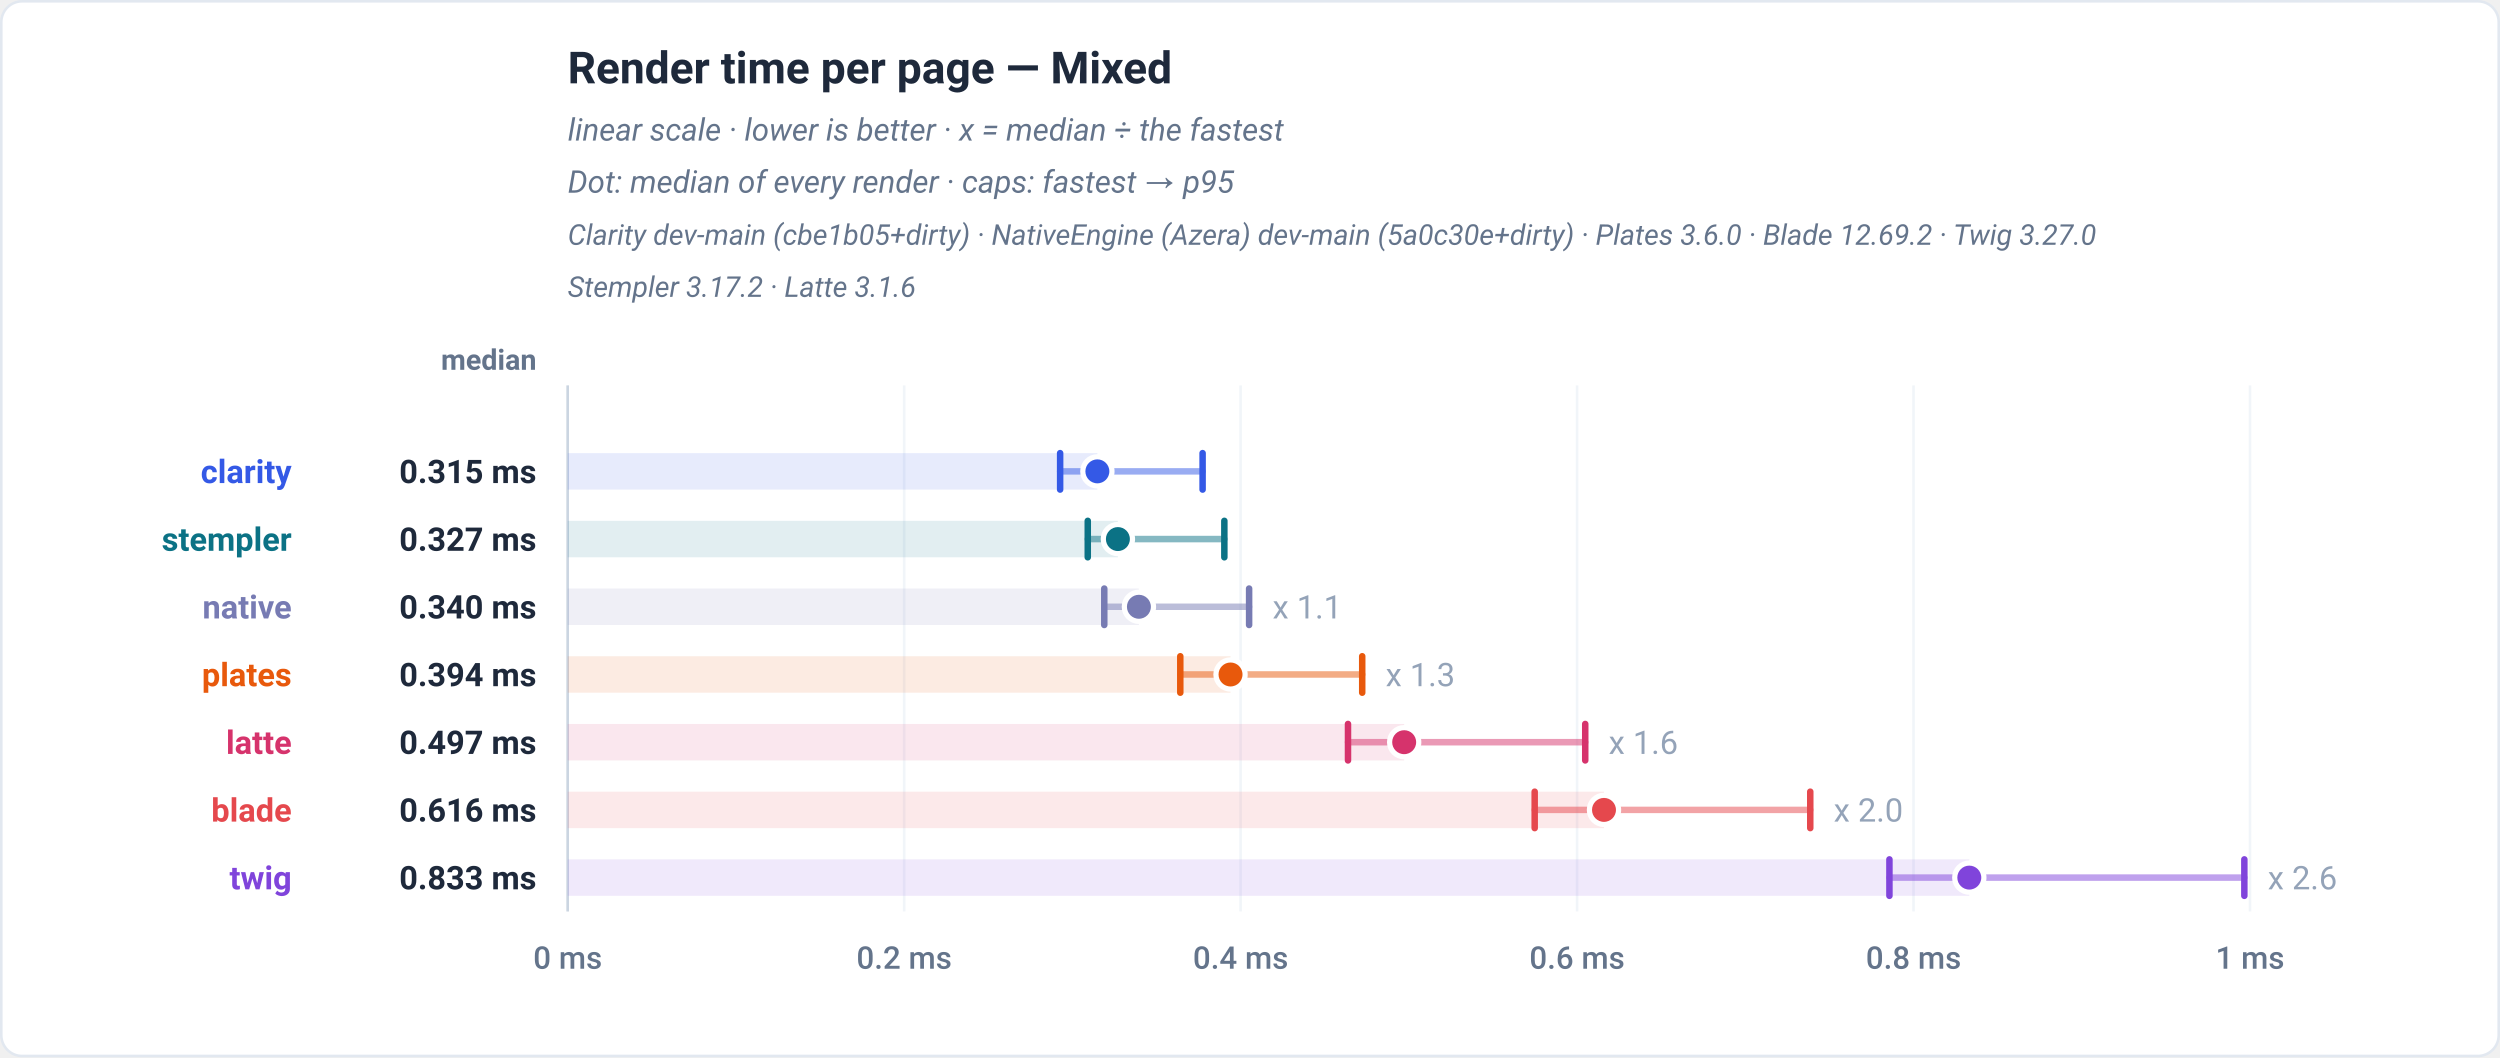
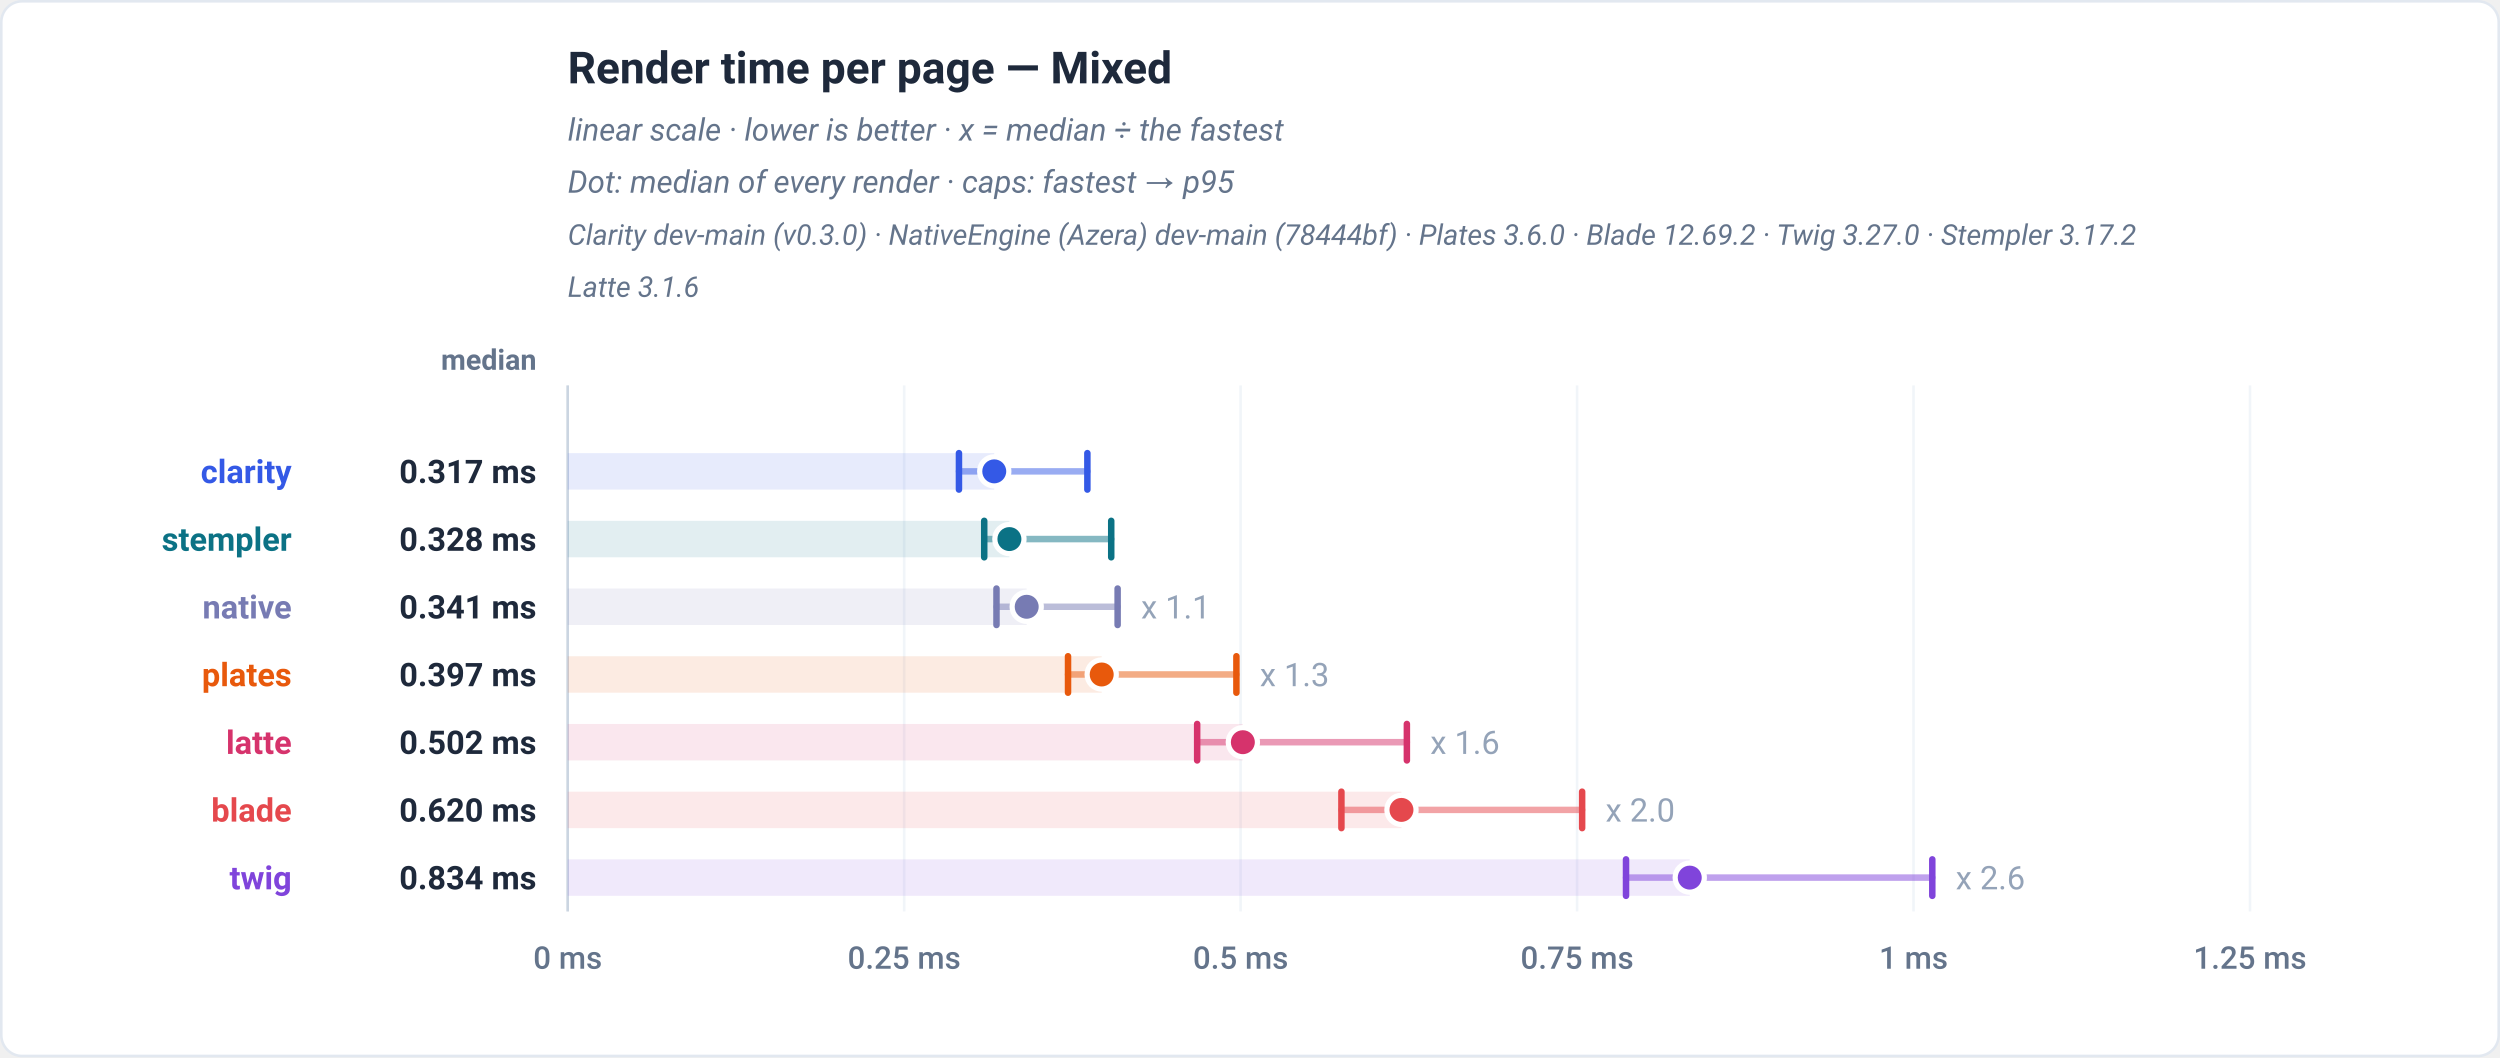
<svg xmlns="http://www.w3.org/2000/svg" viewBox="0 0 960 406" width="960" height="406" role="img" font-family="-apple-system,BlinkMacSystemFont,'Segoe UI',Roboto,Helvetica,Arial,sans-serif">
  <rect x="0.5" y="0.5" width="959" height="405" rx="8" fill="#ffffff" stroke="#e2e8f0" />
  <text x="218" y="32" font-family="-apple-system,BlinkMacSystemFont,'Segoe UI',Roboto,Helvetica,Arial,sans-serif" font-size="17" font-weight="700" fill="#1e293b" text-anchor="start">Render time per page — Mixed</text>
  <text x="218" y="54" font-family="-apple-system,BlinkMacSystemFont,'Segoe UI',Roboto,Helvetica,Arial,sans-serif" font-size="12" font-weight="400" fill="#64748b" text-anchor="start" font-style="italic">linear scale · lower is better · x = median ÷ the fastest</text>
  <text x="218" y="74" font-family="-apple-system,BlinkMacSystemFont,'Segoe UI',Roboto,Helvetica,Arial,sans-serif" font-size="12" font-weight="400" fill="#64748b" text-anchor="start" font-style="italic">Dot: median of every render · caps: fastest → p95</text>
-   <text x="218" y="94" font-family="-apple-system,BlinkMacSystemFont,'Segoe UI',Roboto,Helvetica,Arial,sans-serif" font-size="11" font-weight="400" fill="#64748b" text-anchor="start" font-style="italic">Clarity dev-main (cbe1b05+dirty) · NativeEngine (Azera) dev-main (5a0c30e+dirty) · Plates 3.6.0 · Blade 12.69.2 · Twig 3.27.0</text>
-   <text x="218" y="114" font-family="-apple-system,BlinkMacSystemFont,'Segoe UI',Roboto,Helvetica,Arial,sans-serif" font-size="11" font-weight="400" fill="#64748b" text-anchor="start" font-style="italic">Stempler 3.17.2 · Latte 3.1.6</text>
+   <text x="218" y="94" font-family="-apple-system,BlinkMacSystemFont,'Segoe UI',Roboto,Helvetica,Arial,sans-serif" font-size="11" font-weight="400" fill="#64748b" text-anchor="start" font-style="italic">Clarity dev-main (v0.3.0) · NativeEngine (Azera) dev-main (78444bf) · Plates 3.6.0 · Blade 12.69.2 · Twig 3.27.0 · Stempler 3.17.2</text>
+   <text x="218" y="114" font-family="-apple-system,BlinkMacSystemFont,'Segoe UI',Roboto,Helvetica,Arial,sans-serif" font-size="11" font-weight="400" fill="#64748b" text-anchor="start" font-style="italic">Latte 3.1.6</text>
  <text x="206" y="142" font-family="-apple-system,BlinkMacSystemFont,'Segoe UI',Roboto,Helvetica,Arial,sans-serif" font-size="11" font-weight="600" fill="#64748b" text-anchor="end">median</text>
  <line x1="218" y1="148" x2="218" y2="350" stroke="#f1f5f9" stroke-width="1" />
  <text x="218" y="372" font-family="-apple-system,BlinkMacSystemFont,'Segoe UI',Roboto,Helvetica,Arial,sans-serif" font-size="12" font-weight="500" fill="#64748b" text-anchor="middle">0 ms</text>
  <line x1="347.2" y1="148" x2="347.2" y2="350" stroke="#f1f5f9" stroke-width="1" />
-   <text x="347.2" y="372" font-family="-apple-system,BlinkMacSystemFont,'Segoe UI',Roboto,Helvetica,Arial,sans-serif" font-size="12" font-weight="500" fill="#64748b" text-anchor="middle">0.2 ms</text>
+   <text x="347.2" y="372" font-family="-apple-system,BlinkMacSystemFont,'Segoe UI',Roboto,Helvetica,Arial,sans-serif" font-size="12" font-weight="500" fill="#64748b" text-anchor="middle">0.25 ms</text>
  <line x1="476.4" y1="148" x2="476.4" y2="350" stroke="#f1f5f9" stroke-width="1" />
-   <text x="476.4" y="372" font-family="-apple-system,BlinkMacSystemFont,'Segoe UI',Roboto,Helvetica,Arial,sans-serif" font-size="12" font-weight="500" fill="#64748b" text-anchor="middle">0.4 ms</text>
+   <text x="476.4" y="372" font-family="-apple-system,BlinkMacSystemFont,'Segoe UI',Roboto,Helvetica,Arial,sans-serif" font-size="12" font-weight="500" fill="#64748b" text-anchor="middle">0.5 ms</text>
  <line x1="605.6" y1="148" x2="605.6" y2="350" stroke="#f1f5f9" stroke-width="1" />
-   <text x="605.6" y="372" font-family="-apple-system,BlinkMacSystemFont,'Segoe UI',Roboto,Helvetica,Arial,sans-serif" font-size="12" font-weight="500" fill="#64748b" text-anchor="middle">0.6 ms</text>
+   <text x="605.6" y="372" font-family="-apple-system,BlinkMacSystemFont,'Segoe UI',Roboto,Helvetica,Arial,sans-serif" font-size="12" font-weight="500" fill="#64748b" text-anchor="middle">0.75 ms</text>
  <line x1="734.8" y1="148" x2="734.8" y2="350" stroke="#f1f5f9" stroke-width="1" />
-   <text x="734.8" y="372" font-family="-apple-system,BlinkMacSystemFont,'Segoe UI',Roboto,Helvetica,Arial,sans-serif" font-size="12" font-weight="500" fill="#64748b" text-anchor="middle">0.8 ms</text>
+   <text x="734.8" y="372" font-family="-apple-system,BlinkMacSystemFont,'Segoe UI',Roboto,Helvetica,Arial,sans-serif" font-size="12" font-weight="500" fill="#64748b" text-anchor="middle">1 ms</text>
  <line x1="864" y1="148" x2="864" y2="350" stroke="#f1f5f9" stroke-width="1" />
-   <text x="864" y="372" font-family="-apple-system,BlinkMacSystemFont,'Segoe UI',Roboto,Helvetica,Arial,sans-serif" font-size="12" font-weight="500" fill="#64748b" text-anchor="middle">1 ms</text>
+   <text x="864" y="372" font-family="-apple-system,BlinkMacSystemFont,'Segoe UI',Roboto,Helvetica,Arial,sans-serif" font-size="12" font-weight="500" fill="#64748b" text-anchor="middle">1.25 ms</text>
  <line x1="218" y1="148" x2="218" y2="350" stroke="#cbd5e1" stroke-width="1" />
-   <rect x="218" y="174" width="203.39" height="14" fill="#3459e6" fill-opacity="0.12" />
-   <line x1="407.09" y1="181" x2="461.8" y2="181" stroke="#3459e6" stroke-width="2.5" stroke-linecap="round" opacity="0.5" />
-   <line x1="407.09" y1="174" x2="407.09" y2="188" stroke="#3459e6" stroke-width="2.5" stroke-linecap="round" />
-   <line x1="461.8" y1="174" x2="461.8" y2="188" stroke="#3459e6" stroke-width="2.5" stroke-linecap="round" />
-   <circle cx="421.39" cy="181" r="5.6" fill="#3459e6" stroke="#ffffff" stroke-width="2" />
+   <rect x="218" y="174" width="163.79" height="14" fill="#3459e6" fill-opacity="0.12" />
+   <line x1="368.24" y1="181" x2="417.55" y2="181" stroke="#3459e6" stroke-width="2.5" stroke-linecap="round" opacity="0.5" />
+   <line x1="368.24" y1="174" x2="368.24" y2="188" stroke="#3459e6" stroke-width="2.5" stroke-linecap="round" />
+   <line x1="417.55" y1="174" x2="417.55" y2="188" stroke="#3459e6" stroke-width="2.5" stroke-linecap="round" />
+   <circle cx="381.79" cy="181" r="5.6" fill="#3459e6" stroke="#ffffff" stroke-width="2" />
  <text x="112" y="185.5" font-family="-apple-system,BlinkMacSystemFont,'Segoe UI',Roboto,Helvetica,Arial,sans-serif" font-size="12.5" font-weight="700" fill="#3459e6" text-anchor="end">clarity</text>
-   <text x="206" y="185.5" font-family="-apple-system,BlinkMacSystemFont,'Segoe UI',Roboto,Helvetica,Arial,sans-serif" font-size="12.5" font-weight="700" fill="#1e293b" text-anchor="end">0.315 ms</text>
-   <rect x="218" y="200" width="211.27" height="14" fill="#0b7285" fill-opacity="0.12" />
-   <line x1="417.7" y1="207" x2="470.15" y2="207" stroke="#0b7285" stroke-width="2.5" stroke-linecap="round" opacity="0.5" />
-   <line x1="417.7" y1="200" x2="417.7" y2="214" stroke="#0b7285" stroke-width="2.5" stroke-linecap="round" />
-   <line x1="470.15" y1="200" x2="470.15" y2="214" stroke="#0b7285" stroke-width="2.5" stroke-linecap="round" />
-   <circle cx="429.27" cy="207" r="5.6" fill="#0b7285" stroke="#ffffff" stroke-width="2" />
+   <text x="206" y="185.5" font-family="-apple-system,BlinkMacSystemFont,'Segoe UI',Roboto,Helvetica,Arial,sans-serif" font-size="12.5" font-weight="700" fill="#1e293b" text-anchor="end">0.317 ms</text>
+   <rect x="218" y="200" width="169.61" height="14" fill="#0b7285" fill-opacity="0.12" />
+   <line x1="377.94" y1="207" x2="426.71" y2="207" stroke="#0b7285" stroke-width="2.5" stroke-linecap="round" opacity="0.5" />
+   <line x1="377.94" y1="200" x2="377.94" y2="214" stroke="#0b7285" stroke-width="2.5" stroke-linecap="round" />
+   <line x1="426.71" y1="200" x2="426.71" y2="214" stroke="#0b7285" stroke-width="2.5" stroke-linecap="round" />
+   <circle cx="387.61" cy="207" r="5.6" fill="#0b7285" stroke="#ffffff" stroke-width="2" />
  <text x="112" y="211.5" font-family="-apple-system,BlinkMacSystemFont,'Segoe UI',Roboto,Helvetica,Arial,sans-serif" font-size="12.5" font-weight="700" fill="#0b7285" text-anchor="end">stempler</text>
-   <text x="206" y="211.5" font-family="-apple-system,BlinkMacSystemFont,'Segoe UI',Roboto,Helvetica,Arial,sans-serif" font-size="12.5" font-weight="700" fill="#1e293b" text-anchor="end">0.327 ms</text>
-   <rect x="218" y="226" width="219.34" height="14" fill="#777bb3" fill-opacity="0.12" />
-   <line x1="424.04" y1="233" x2="479.66" y2="233" stroke="#777bb3" stroke-width="2.5" stroke-linecap="round" opacity="0.5" />
-   <line x1="424.04" y1="226" x2="424.04" y2="240" stroke="#777bb3" stroke-width="2.5" stroke-linecap="round" />
-   <line x1="479.66" y1="226" x2="479.66" y2="240" stroke="#777bb3" stroke-width="2.5" stroke-linecap="round" />
-   <circle cx="437.34" cy="233" r="5.6" fill="#777bb3" stroke="#ffffff" stroke-width="2" />
-   <text x="488.66" y="237.5" font-family="-apple-system,BlinkMacSystemFont,'Segoe UI',Roboto,Helvetica,Arial,sans-serif" font-size="12.5" font-weight="400" fill="#94a3b8" text-anchor="start" stroke="#ffffff" stroke-width="3" paint-order="stroke" stroke-linejoin="round">x 1.1</text>
+   <text x="206" y="211.5" font-family="-apple-system,BlinkMacSystemFont,'Segoe UI',Roboto,Helvetica,Arial,sans-serif" font-size="12.5" font-weight="700" fill="#1e293b" text-anchor="end">0.328 ms</text>
+   <rect x="218" y="226" width="176.25" height="14" fill="#777bb3" fill-opacity="0.12" />
+   <line x1="382.65" y1="233" x2="429.17" y2="233" stroke="#777bb3" stroke-width="2.5" stroke-linecap="round" opacity="0.5" />
+   <line x1="382.65" y1="226" x2="382.65" y2="240" stroke="#777bb3" stroke-width="2.5" stroke-linecap="round" />
+   <line x1="429.17" y1="226" x2="429.17" y2="240" stroke="#777bb3" stroke-width="2.5" stroke-linecap="round" />
+   <circle cx="394.25" cy="233" r="5.6" fill="#777bb3" stroke="#ffffff" stroke-width="2" />
+   <text x="438.17" y="237.5" font-family="-apple-system,BlinkMacSystemFont,'Segoe UI',Roboto,Helvetica,Arial,sans-serif" font-size="12.5" font-weight="400" fill="#94a3b8" text-anchor="start" stroke="#ffffff" stroke-width="3" paint-order="stroke" stroke-linejoin="round">x 1.1</text>
  <text x="112" y="237.5" font-family="-apple-system,BlinkMacSystemFont,'Segoe UI',Roboto,Helvetica,Arial,sans-serif" font-size="12.5" font-weight="700" fill="#777bb3" text-anchor="end">native</text>
-   <text x="206" y="237.5" font-family="-apple-system,BlinkMacSystemFont,'Segoe UI',Roboto,Helvetica,Arial,sans-serif" font-size="12.5" font-weight="700" fill="#1e293b" text-anchor="end">0.340 ms</text>
-   <rect x="218" y="252" width="254.52" height="14" fill="#e8590c" fill-opacity="0.12" />
-   <line x1="453.23" y1="259" x2="523.09" y2="259" stroke="#e8590c" stroke-width="2.5" stroke-linecap="round" opacity="0.5" />
-   <line x1="453.23" y1="252" x2="453.23" y2="266" stroke="#e8590c" stroke-width="2.5" stroke-linecap="round" />
-   <line x1="523.09" y1="252" x2="523.09" y2="266" stroke="#e8590c" stroke-width="2.5" stroke-linecap="round" />
-   <circle cx="472.52" cy="259" r="5.6" fill="#e8590c" stroke="#ffffff" stroke-width="2" />
-   <text x="532.09" y="263.5" font-family="-apple-system,BlinkMacSystemFont,'Segoe UI',Roboto,Helvetica,Arial,sans-serif" font-size="12.5" font-weight="400" fill="#94a3b8" text-anchor="start" stroke="#ffffff" stroke-width="3" paint-order="stroke" stroke-linejoin="round">x 1.3</text>
+   <text x="206" y="237.5" font-family="-apple-system,BlinkMacSystemFont,'Segoe UI',Roboto,Helvetica,Arial,sans-serif" font-size="12.5" font-weight="700" fill="#1e293b" text-anchor="end">0.341 ms</text>
+   <rect x="218" y="252" width="205.05" height="14" fill="#e8590c" fill-opacity="0.12" />
+   <line x1="410.12" y1="259" x2="474.78" y2="259" stroke="#e8590c" stroke-width="2.5" stroke-linecap="round" opacity="0.5" />
+   <line x1="410.12" y1="252" x2="410.12" y2="266" stroke="#e8590c" stroke-width="2.5" stroke-linecap="round" />
+   <line x1="474.78" y1="252" x2="474.78" y2="266" stroke="#e8590c" stroke-width="2.5" stroke-linecap="round" />
+   <circle cx="423.05" cy="259" r="5.6" fill="#e8590c" stroke="#ffffff" stroke-width="2" />
+   <text x="483.78" y="263.5" font-family="-apple-system,BlinkMacSystemFont,'Segoe UI',Roboto,Helvetica,Arial,sans-serif" font-size="12.5" font-weight="400" fill="#94a3b8" text-anchor="start" stroke="#ffffff" stroke-width="3" paint-order="stroke" stroke-linejoin="round">x 1.3</text>
  <text x="112" y="263.5" font-family="-apple-system,BlinkMacSystemFont,'Segoe UI',Roboto,Helvetica,Arial,sans-serif" font-size="12.5" font-weight="700" fill="#e8590c" text-anchor="end">plates</text>
-   <text x="206" y="263.5" font-family="-apple-system,BlinkMacSystemFont,'Segoe UI',Roboto,Helvetica,Arial,sans-serif" font-size="12.5" font-weight="700" fill="#1e293b" text-anchor="end">0.394 ms</text>
-   <rect x="218" y="278" width="321.2" height="14" fill="#d6336c" fill-opacity="0.12" />
-   <line x1="517.63" y1="285" x2="608.73" y2="285" stroke="#d6336c" stroke-width="2.5" stroke-linecap="round" opacity="0.5" />
-   <line x1="517.63" y1="278" x2="517.63" y2="292" stroke="#d6336c" stroke-width="2.5" stroke-linecap="round" />
-   <line x1="608.73" y1="278" x2="608.73" y2="292" stroke="#d6336c" stroke-width="2.5" stroke-linecap="round" />
-   <circle cx="539.2" cy="285" r="5.6" fill="#d6336c" stroke="#ffffff" stroke-width="2" />
-   <text x="617.73" y="289.5" font-family="-apple-system,BlinkMacSystemFont,'Segoe UI',Roboto,Helvetica,Arial,sans-serif" font-size="12.5" font-weight="400" fill="#94a3b8" text-anchor="start" stroke="#ffffff" stroke-width="3" paint-order="stroke" stroke-linejoin="round">x 1.6</text>
+   <text x="206" y="263.5" font-family="-apple-system,BlinkMacSystemFont,'Segoe UI',Roboto,Helvetica,Arial,sans-serif" font-size="12.5" font-weight="700" fill="#1e293b" text-anchor="end">0.397 ms</text>
+   <rect x="218" y="278" width="259.25" height="14" fill="#d6336c" fill-opacity="0.12" />
+   <line x1="459.71" y1="285" x2="540.24" y2="285" stroke="#d6336c" stroke-width="2.5" stroke-linecap="round" opacity="0.5" />
+   <line x1="459.71" y1="278" x2="459.71" y2="292" stroke="#d6336c" stroke-width="2.5" stroke-linecap="round" />
+   <line x1="540.24" y1="278" x2="540.24" y2="292" stroke="#d6336c" stroke-width="2.5" stroke-linecap="round" />
+   <circle cx="477.25" cy="285" r="5.6" fill="#d6336c" stroke="#ffffff" stroke-width="2" />
+   <text x="549.24" y="289.5" font-family="-apple-system,BlinkMacSystemFont,'Segoe UI',Roboto,Helvetica,Arial,sans-serif" font-size="12.5" font-weight="400" fill="#94a3b8" text-anchor="start" stroke="#ffffff" stroke-width="3" paint-order="stroke" stroke-linejoin="round">x 1.6</text>
  <text x="112" y="289.5" font-family="-apple-system,BlinkMacSystemFont,'Segoe UI',Roboto,Helvetica,Arial,sans-serif" font-size="12.5" font-weight="700" fill="#d6336c" text-anchor="end">latte</text>
-   <text x="206" y="289.5" font-family="-apple-system,BlinkMacSystemFont,'Segoe UI',Roboto,Helvetica,Arial,sans-serif" font-size="12.5" font-weight="700" fill="#1e293b" text-anchor="end">0.497 ms</text>
-   <rect x="218" y="304" width="397.93" height="14" fill="#e5484d" fill-opacity="0.12" />
-   <line x1="589.32" y1="311" x2="695.14" y2="311" stroke="#e5484d" stroke-width="2.5" stroke-linecap="round" opacity="0.5" />
-   <line x1="589.32" y1="304" x2="589.32" y2="318" stroke="#e5484d" stroke-width="2.5" stroke-linecap="round" />
-   <line x1="695.14" y1="304" x2="695.14" y2="318" stroke="#e5484d" stroke-width="2.5" stroke-linecap="round" />
-   <circle cx="615.93" cy="311" r="5.6" fill="#e5484d" stroke="#ffffff" stroke-width="2" />
-   <text x="704.14" y="315.5" font-family="-apple-system,BlinkMacSystemFont,'Segoe UI',Roboto,Helvetica,Arial,sans-serif" font-size="12.5" font-weight="400" fill="#94a3b8" text-anchor="start" stroke="#ffffff" stroke-width="3" paint-order="stroke" stroke-linejoin="round">x 2.0</text>
+   <text x="206" y="289.5" font-family="-apple-system,BlinkMacSystemFont,'Segoe UI',Roboto,Helvetica,Arial,sans-serif" font-size="12.5" font-weight="700" fill="#1e293b" text-anchor="end">0.502 ms</text>
+   <rect x="218" y="304" width="320.16" height="14" fill="#e5484d" fill-opacity="0.12" />
+   <line x1="515.1" y1="311" x2="607.54" y2="311" stroke="#e5484d" stroke-width="2.5" stroke-linecap="round" opacity="0.5" />
+   <line x1="515.1" y1="304" x2="515.1" y2="318" stroke="#e5484d" stroke-width="2.5" stroke-linecap="round" />
+   <line x1="607.54" y1="304" x2="607.54" y2="318" stroke="#e5484d" stroke-width="2.5" stroke-linecap="round" />
+   <circle cx="538.16" cy="311" r="5.6" fill="#e5484d" stroke="#ffffff" stroke-width="2" />
+   <text x="616.54" y="315.5" font-family="-apple-system,BlinkMacSystemFont,'Segoe UI',Roboto,Helvetica,Arial,sans-serif" font-size="12.5" font-weight="400" fill="#94a3b8" text-anchor="start" stroke="#ffffff" stroke-width="3" paint-order="stroke" stroke-linejoin="round">x 2.0</text>
  <text x="112" y="315.5" font-family="-apple-system,BlinkMacSystemFont,'Segoe UI',Roboto,Helvetica,Arial,sans-serif" font-size="12.5" font-weight="700" fill="#e5484d" text-anchor="end">blade</text>
-   <text x="206" y="315.5" font-family="-apple-system,BlinkMacSystemFont,'Segoe UI',Roboto,Helvetica,Arial,sans-serif" font-size="12.5" font-weight="700" fill="#1e293b" text-anchor="end">0.616 ms</text>
-   <rect x="218" y="330" width="538.21" height="14" fill="#8044db" fill-opacity="0.12" />
-   <line x1="725.54" y1="337" x2="861.83" y2="337" stroke="#8044db" stroke-width="2.5" stroke-linecap="round" opacity="0.5" />
-   <line x1="725.54" y1="330" x2="725.54" y2="344" stroke="#8044db" stroke-width="2.5" stroke-linecap="round" />
-   <line x1="861.83" y1="330" x2="861.83" y2="344" stroke="#8044db" stroke-width="2.5" stroke-linecap="round" />
-   <circle cx="756.21" cy="337" r="5.6" fill="#8044db" stroke="#ffffff" stroke-width="2" />
-   <text x="870.83" y="341.5" font-family="-apple-system,BlinkMacSystemFont,'Segoe UI',Roboto,Helvetica,Arial,sans-serif" font-size="12.5" font-weight="400" fill="#94a3b8" text-anchor="start" stroke="#ffffff" stroke-width="3" paint-order="stroke" stroke-linejoin="round">x 2.6</text>
+   <text x="206" y="315.5" font-family="-apple-system,BlinkMacSystemFont,'Segoe UI',Roboto,Helvetica,Arial,sans-serif" font-size="12.5" font-weight="700" fill="#1e293b" text-anchor="end">0.620 ms</text>
+   <rect x="218" y="330" width="430.86" height="14" fill="#8044db" fill-opacity="0.12" />
+   <line x1="624.39" y1="337" x2="742" y2="337" stroke="#8044db" stroke-width="2.5" stroke-linecap="round" opacity="0.5" />
+   <line x1="624.39" y1="330" x2="624.39" y2="344" stroke="#8044db" stroke-width="2.5" stroke-linecap="round" />
+   <line x1="742" y1="330" x2="742" y2="344" stroke="#8044db" stroke-width="2.5" stroke-linecap="round" />
+   <circle cx="648.86" cy="337" r="5.6" fill="#8044db" stroke="#ffffff" stroke-width="2" />
+   <text x="751" y="341.5" font-family="-apple-system,BlinkMacSystemFont,'Segoe UI',Roboto,Helvetica,Arial,sans-serif" font-size="12.5" font-weight="400" fill="#94a3b8" text-anchor="start" stroke="#ffffff" stroke-width="3" paint-order="stroke" stroke-linejoin="round">x 2.6</text>
  <text x="112" y="341.5" font-family="-apple-system,BlinkMacSystemFont,'Segoe UI',Roboto,Helvetica,Arial,sans-serif" font-size="12.5" font-weight="700" fill="#8044db" text-anchor="end">twig</text>
-   <text x="206" y="341.5" font-family="-apple-system,BlinkMacSystemFont,'Segoe UI',Roboto,Helvetica,Arial,sans-serif" font-size="12.5" font-weight="700" fill="#1e293b" text-anchor="end">0.833 ms</text>
+   <text x="206" y="341.5" font-family="-apple-system,BlinkMacSystemFont,'Segoe UI',Roboto,Helvetica,Arial,sans-serif" font-size="12.5" font-weight="700" fill="#1e293b" text-anchor="end">0.834 ms</text>
</svg>
